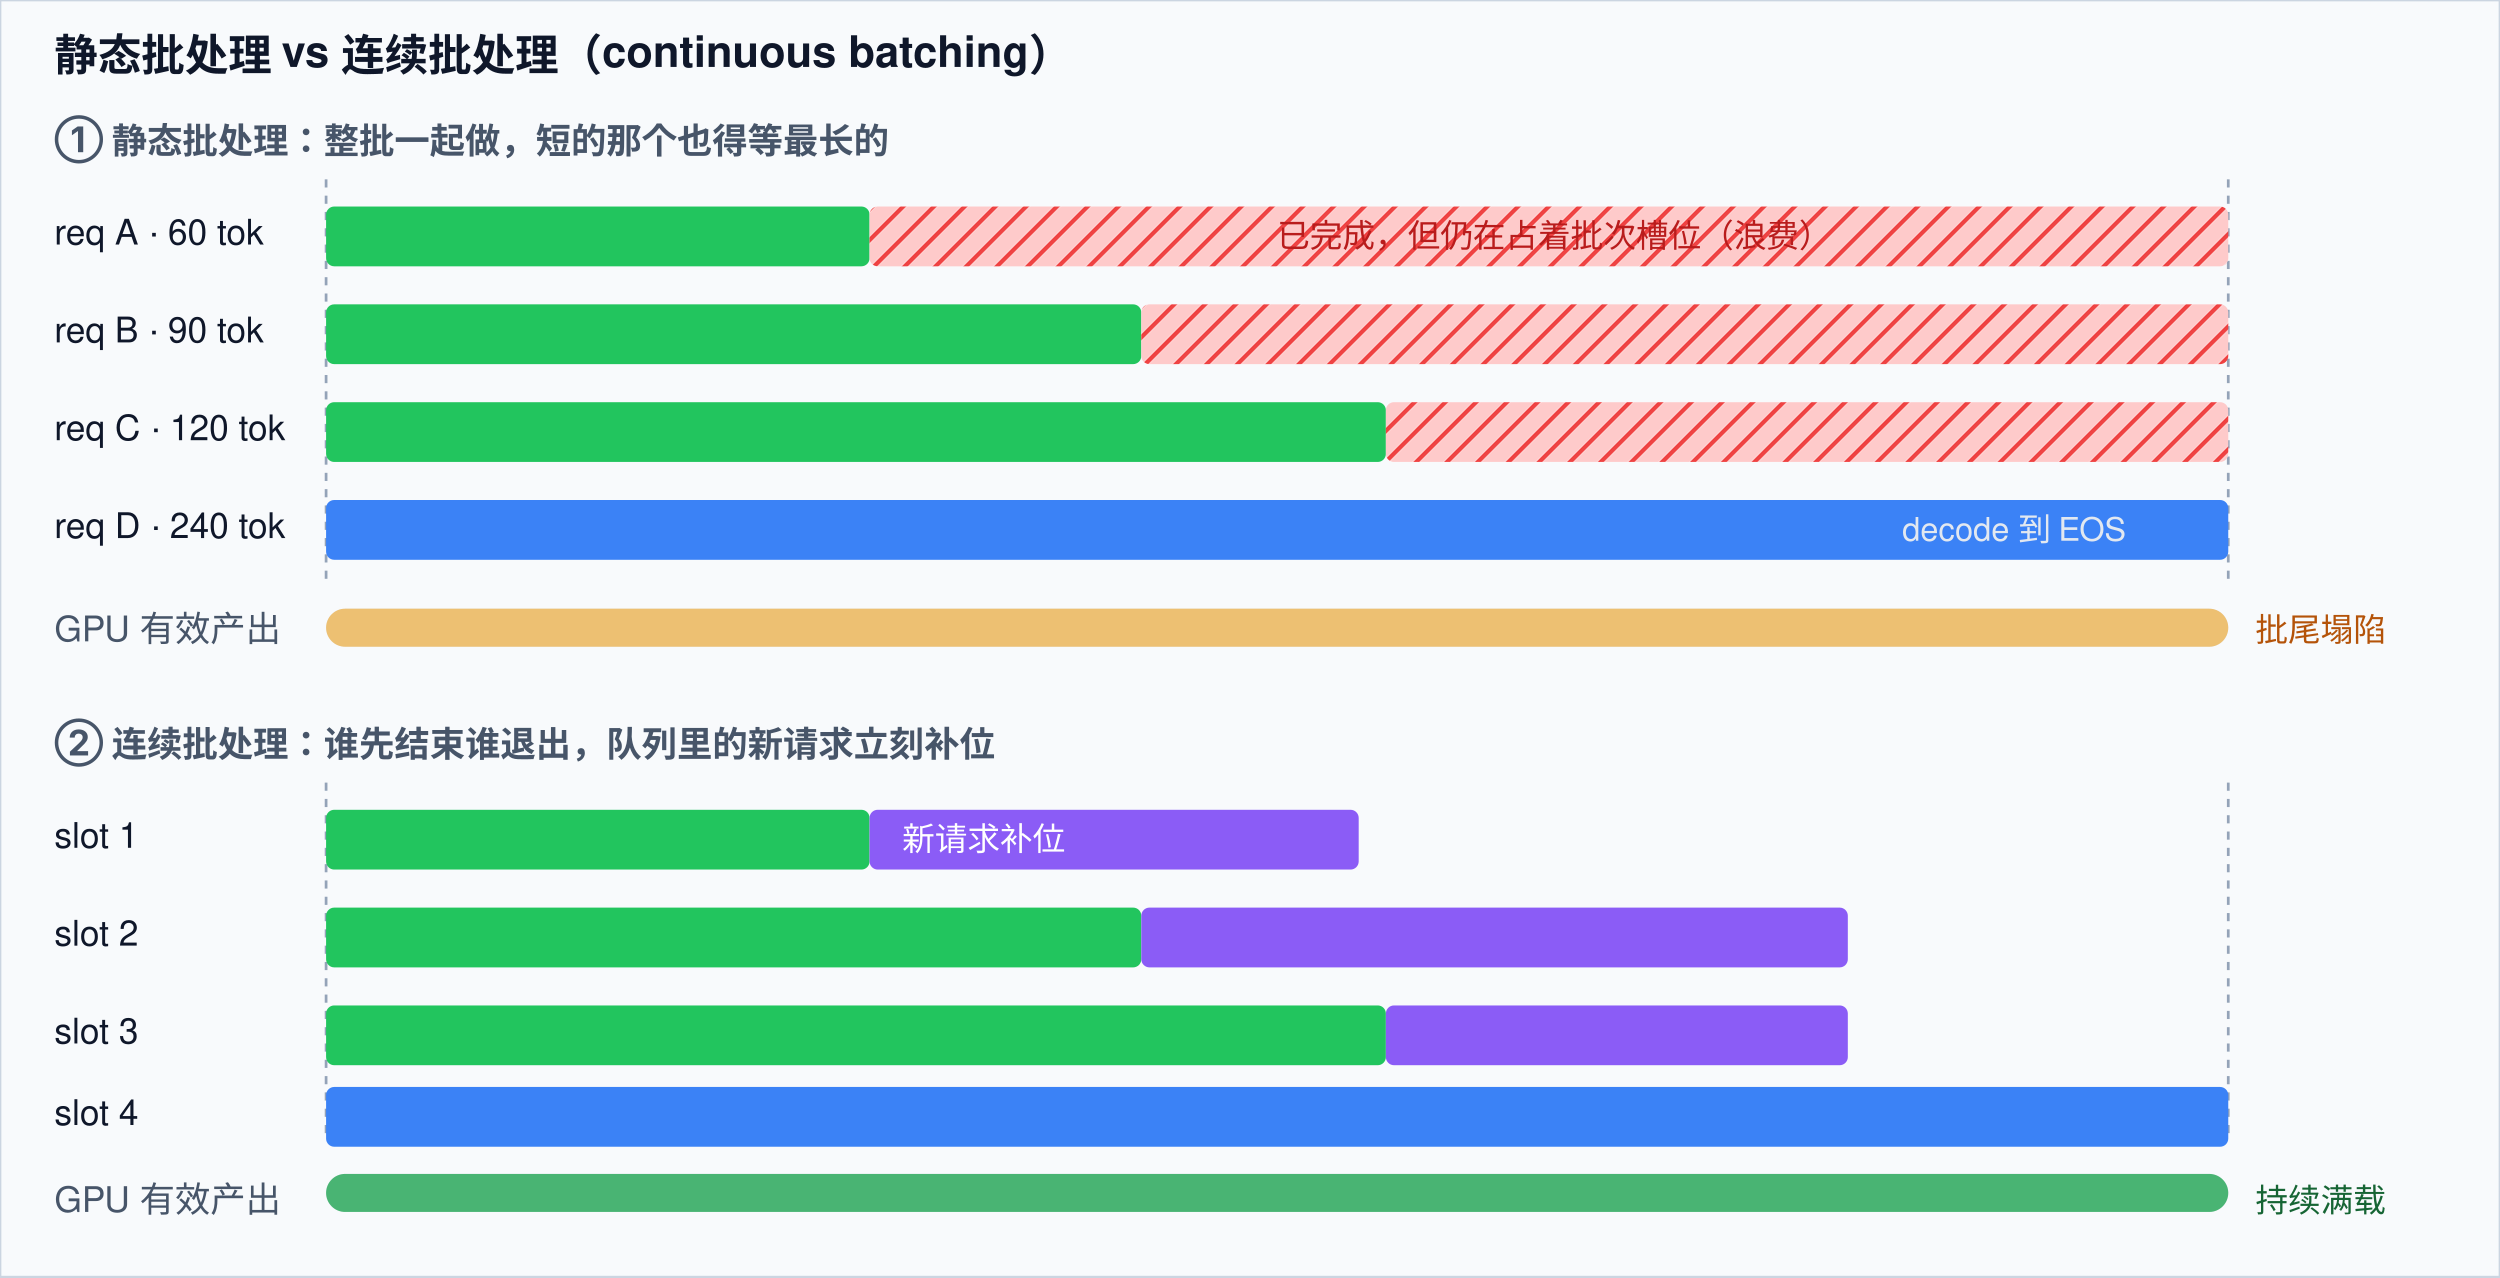
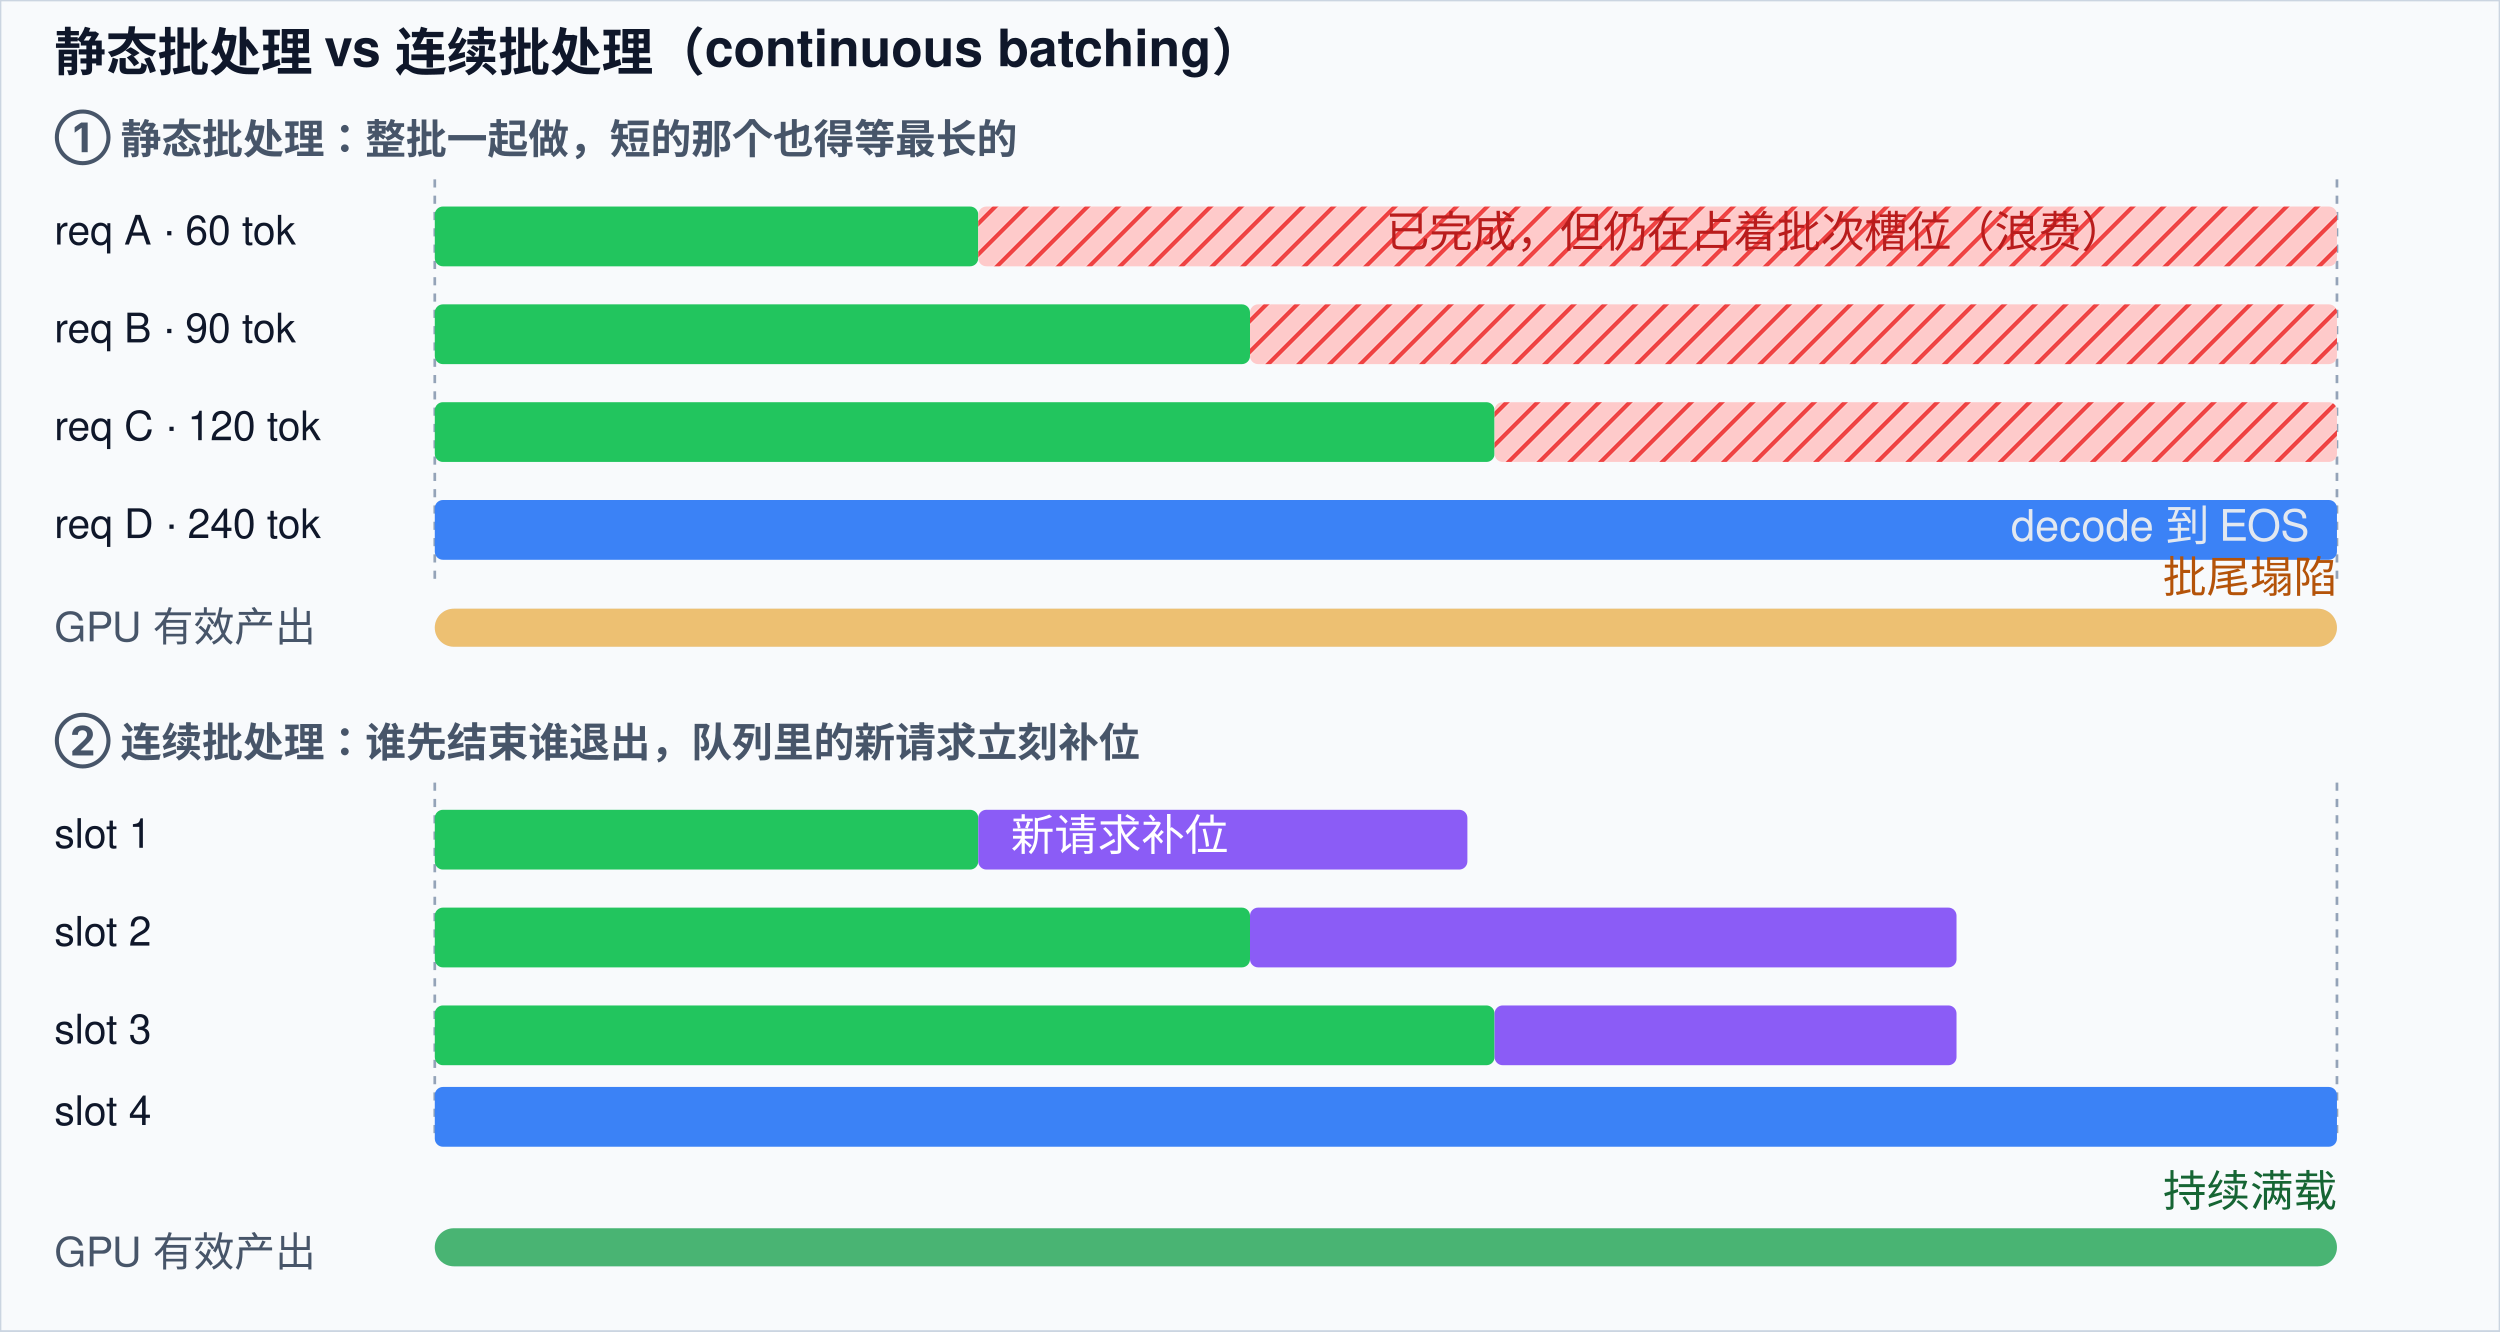
- <svg xmlns="http://www.w3.org/2000/svg" viewBox="0 0 920 470" font-family="-apple-system,Segoe UI,Helvetica,Arial,sans-serif" font-size="13" role="img" aria-label="静态批处理与连续批处理对比动画">
-   <rect x="0" y="0" width="920" height="470" fill="#f8fafc" stroke="#cbd5e1" />
-   <text x="20" y="26" font-size="16" font-weight="700" fill="#0f172a">静态批处理 vs 连续批处理（continuous batching）</text>
+ <svg xmlns="http://www.w3.org/2000/svg" width="920" height="490" viewBox="0 0 920 490" font-family="-apple-system,Segoe UI,Helvetica,Arial,sans-serif" font-size="15" role="img" aria-label="静态批处理与连续批处理对比动画">
+   <rect x="0" y="0" width="920" height="490" fill="#f8fafc" stroke="#cbd5e1" />
+   <text x="20" y="26" font-size="19" font-weight="700" fill="#0f172a">静态批处理 vs 连续批处理（continuous batching）</text>
  <text x="20" y="56" fill="#475569" font-weight="700">① 静态批处理：整批一起做，短的那个也得等最长的</text>
-   <line x1="120" y1="66" x2="120" y2="216" stroke="#94a3b8" stroke-dasharray="3 3" />
-   <line x1="820" y1="66" x2="820" y2="216" stroke="#94a3b8" stroke-dasharray="3 3" />
+   <line x1="160" y1="66" x2="160" y2="216" stroke="#94a3b8" stroke-dasharray="3 3" />
+   <line x1="860" y1="66" x2="860" y2="216" stroke="#94a3b8" stroke-dasharray="3 3" />
  <text x="20" y="90" fill="#0f172a">req A · 60 tok</text>
-   <rect x="120" y="76" width="200" height="22" rx="3" fill="#22c55e">
+   <rect x="160" y="76" width="200" height="22" rx="3" fill="#22c55e">
    <animate attributeName="width" values="0;200;200" keyTimes="0;0.32;1" dur="5s" repeatCount="indefinite" />
  </rect>
-   <rect x="320" y="76" width="500" height="22" rx="3" fill="url(#idle)">
+   <rect x="360" y="76" width="500" height="22" rx="3" fill="url(#idle)">
    <animate attributeName="opacity" values="0.25;0.25;1;1" keyTimes="0;0.32;0.36;1" dur="5s" repeatCount="indefinite" />
  </rect>
-   <text x="470" y="91" fill="#b91c1c" font-size="12">已完成，但仍在占着批次槽位（浪费）</text>
+   <text x="510" y="91" fill="#b91c1c" font-size="16">已完成，但仍在占着批次槽位（浪费）</text>
  <text x="20" y="126" fill="#0f172a">req B · 90 tok</text>
-   <rect x="120" y="112" width="300" height="22" rx="3" fill="#22c55e">
+   <rect x="160" y="112" width="300" height="22" rx="3" fill="#22c55e">
    <animate attributeName="width" values="0;300;300" keyTimes="0;0.48;1" dur="5s" repeatCount="indefinite" />
  </rect>
-   <rect x="420" y="112" width="400" height="22" rx="3" fill="url(#idle)">
+   <rect x="460" y="112" width="400" height="22" rx="3" fill="url(#idle)">
    <animate attributeName="opacity" values="0.25;0.25;1;1" keyTimes="0;0.48;0.52;1" dur="5s" repeatCount="indefinite" />
  </rect>
  <text x="20" y="162" fill="#0f172a">req C · 120 tok</text>
-   <rect x="120" y="148" width="390" height="22" rx="3" fill="#22c55e">
+   <rect x="160" y="148" width="390" height="22" rx="3" fill="#22c55e">
    <animate attributeName="width" values="0;390;390" keyTimes="0;0.62;1" dur="5s" repeatCount="indefinite" />
  </rect>
-   <rect x="510" y="148" width="310" height="22" rx="3" fill="url(#idle)">
+   <rect x="550" y="148" width="310" height="22" rx="3" fill="url(#idle)">
    <animate attributeName="opacity" values="0.2;0.2;1;1" keyTimes="0;0.62;0.66;1" dur="5s" repeatCount="indefinite" />
  </rect>
  <text x="20" y="198" fill="#0f172a">req D · 240 tok</text>
-   <rect x="120" y="184" width="700" height="22" rx="3" fill="#3b82f6">
+   <rect x="160" y="184" width="700" height="22" rx="3" fill="#3b82f6">
    <animate attributeName="width" values="0;700" dur="5s" repeatCount="indefinite" />
  </rect>
-   <text x="700" y="199" fill="#e2e8f0" font-size="12">decode 到 EOS</text>
+   <text x="740" y="199" fill="#e2e8f0" font-size="16">decode 到 EOS</text>
  <text x="20" y="236" fill="#475569">GPU 有效产出</text>
-   <rect x="120" y="224" width="700" height="14" rx="7" fill="#e2e8f0" />
-   <rect x="120" y="224" width="700" height="14" rx="7" fill="#f59e0b" opacity="0.55">
+   <rect x="160" y="224" width="700" height="14" rx="7" fill="#e2e8f0" />
+   <rect x="160" y="224" width="700" height="14" rx="7" fill="#f59e0b" opacity="0.55">
    <animate attributeName="width" values="700;220;700" keyTimes="0;0.86;1" dur="5s" repeatCount="indefinite" />
  </rect>
-   <text x="830" y="236" fill="#b45309" font-size="12">批尾塌陷</text>
+   <text x="860" y="218" text-anchor="end" fill="#b45309" font-size="16">批尾塌陷</text>
  <text x="20" y="278" fill="#475569" font-weight="700">② 连续批处理：谁先结束谁退出，队列里的新请求立刻补位</text>
-   <line x1="120" y1="288" x2="120" y2="420" stroke="#94a3b8" stroke-dasharray="3 3" />
-   <line x1="820" y1="288" x2="820" y2="420" stroke="#94a3b8" stroke-dasharray="3 3" />
+   <line x1="160" y1="288" x2="160" y2="420" stroke="#94a3b8" stroke-dasharray="3 3" />
+   <line x1="860" y1="288" x2="860" y2="420" stroke="#94a3b8" stroke-dasharray="3 3" />
  <text x="20" y="312" fill="#0f172a">slot 1</text>
-   <rect x="120" y="298" width="200" height="22" rx="3" fill="#22c55e">
+   <rect x="160" y="298" width="200" height="22" rx="3" fill="#22c55e">
    <animate attributeName="width" values="0;200;200" keyTimes="0;0.32;1" dur="5s" repeatCount="indefinite" />
  </rect>
-   <rect x="320" y="298" width="180" height="22" rx="3" fill="#8b5cf6">
+   <rect x="360" y="298" width="180" height="22" rx="3" fill="#8b5cf6">
    <animate attributeName="opacity" values="0;0;1;1" keyTimes="0;0.33;0.36;1" dur="5s" repeatCount="indefinite" />
  </rect>
-   <text x="332" y="313" fill="#ffffff" font-size="12">新请求补位</text>
+   <text x="372" y="313" fill="#ffffff" font-size="16">新请求补位</text>
  <text x="20" y="348" fill="#0f172a">slot 2</text>
-   <rect x="120" y="334" width="300" height="22" rx="3" fill="#22c55e">
+   <rect x="160" y="334" width="300" height="22" rx="3" fill="#22c55e">
    <animate attributeName="width" values="0;300;300" keyTimes="0;0.48;1" dur="5s" repeatCount="indefinite" />
  </rect>
-   <rect x="420" y="334" width="260" height="22" rx="3" fill="#8b5cf6">
+   <rect x="460" y="334" width="260" height="22" rx="3" fill="#8b5cf6">
    <animate attributeName="opacity" values="0;0;1;1" keyTimes="0;0.49;0.52;1" dur="5s" repeatCount="indefinite" />
  </rect>
  <text x="20" y="384" fill="#0f172a">slot 3</text>
-   <rect x="120" y="370" width="390" height="22" rx="3" fill="#22c55e">
+   <rect x="160" y="370" width="390" height="22" rx="3" fill="#22c55e">
    <animate attributeName="width" values="0;390;390" keyTimes="0;0.62;1" dur="5s" repeatCount="indefinite" />
  </rect>
-   <rect x="510" y="370" width="170" height="22" rx="3" fill="#8b5cf6">
+   <rect x="550" y="370" width="170" height="22" rx="3" fill="#8b5cf6">
    <animate attributeName="opacity" values="0;0;1;1" keyTimes="0;0.63;0.66;1" dur="5s" repeatCount="indefinite" />
  </rect>
  <text x="20" y="414" fill="#0f172a">slot 4</text>
-   <rect x="120" y="400" width="700" height="22" rx="3" fill="#3b82f6">
+   <rect x="160" y="400" width="700" height="22" rx="3" fill="#3b82f6">
    <animate attributeName="width" values="0;700" dur="5s" repeatCount="indefinite" />
  </rect>
-   <text x="20" y="446" fill="#475569">GPU 有效产出</text>
-   <rect x="120" y="432" width="700" height="14" rx="7" fill="#e2e8f0" />
-   <rect x="120" y="432" width="700" height="14" rx="7" fill="#16a34a" opacity="0.75">
+   <text x="20" y="466" fill="#475569">GPU 有效产出</text>
+   <rect x="160" y="452" width="700" height="14" rx="7" fill="#e2e8f0" />
+   <rect x="160" y="452" width="700" height="14" rx="7" fill="#16a34a" opacity="0.75">
    <animate attributeName="opacity" values="0.75;0.68;0.75" dur="5s" repeatCount="indefinite" />
  </rect>
-   <text x="830" y="446" fill="#166534" font-size="12">持续满载</text>
+   <text x="860" y="444" text-anchor="end" fill="#166534" font-size="16">持续满载</text>
  <defs>
    <pattern id="idle" width="8" height="8" patternTransform="rotate(45)" patternUnits="userSpaceOnUse">
      <rect width="8" height="8" fill="#fecaca" />
      <line x1="0" y1="0" x2="0" y2="8" stroke="#ef4444" stroke-width="3" />
    </pattern>
  </defs>
</svg>
